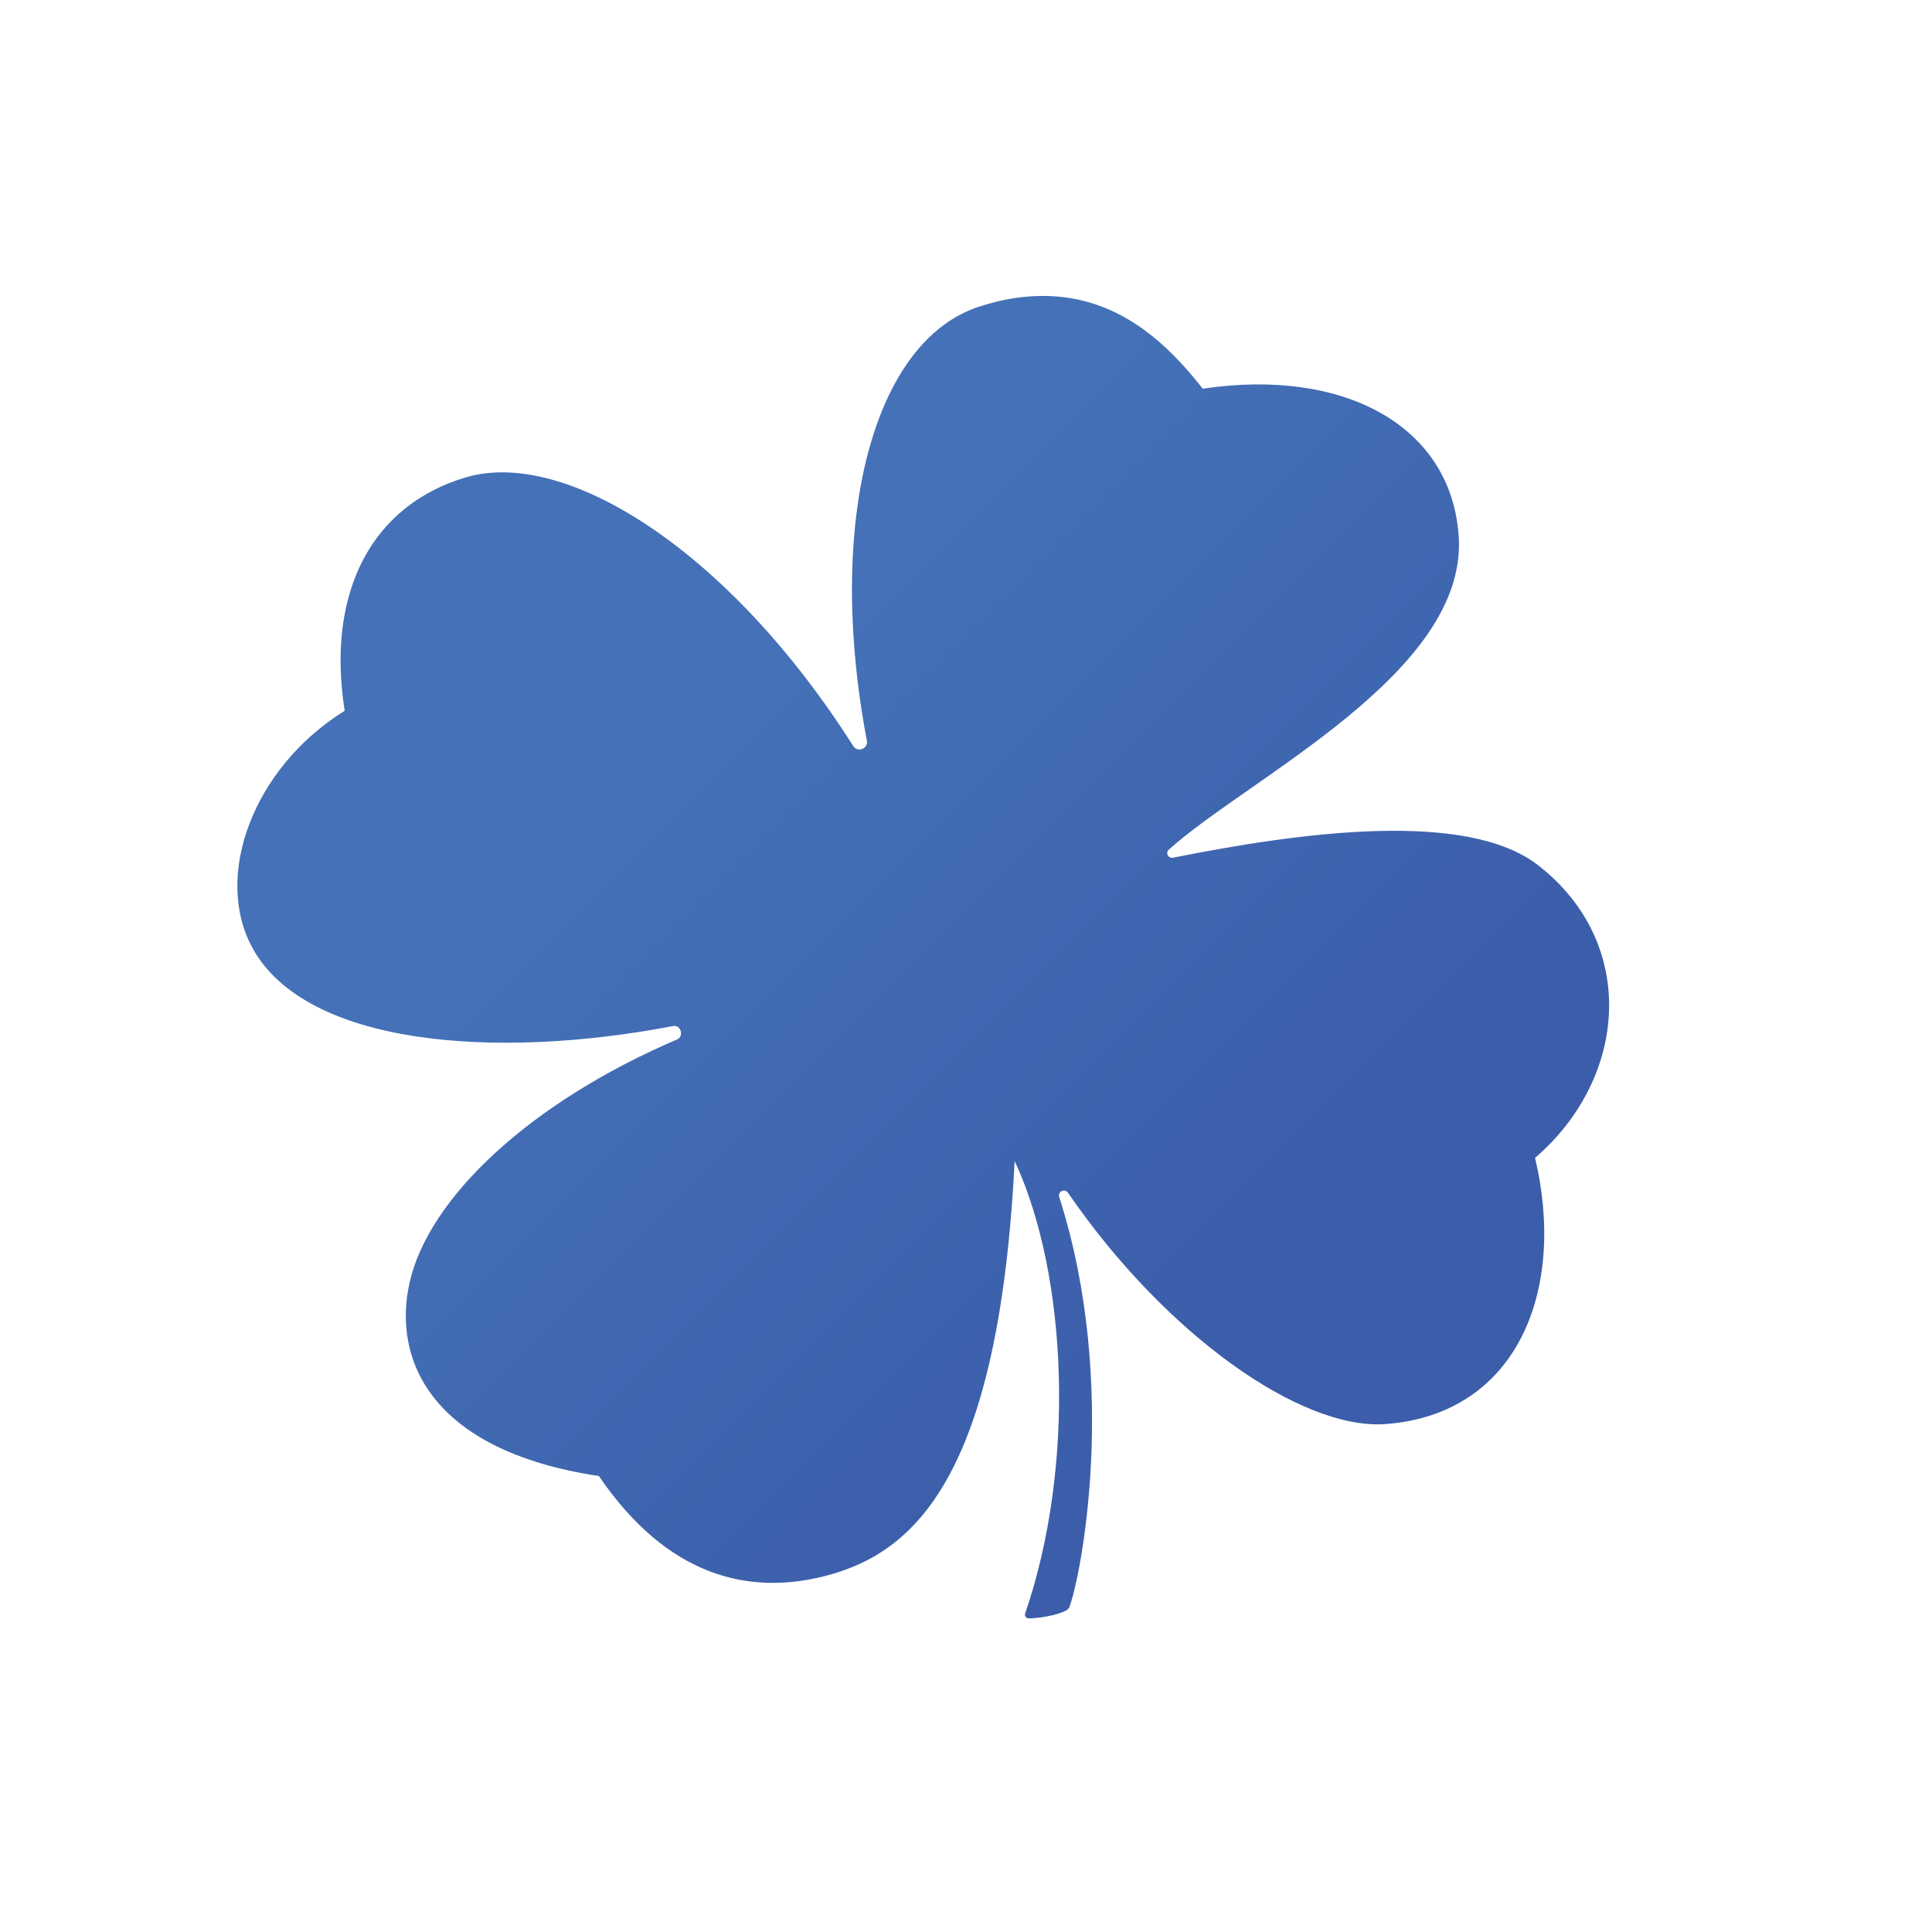
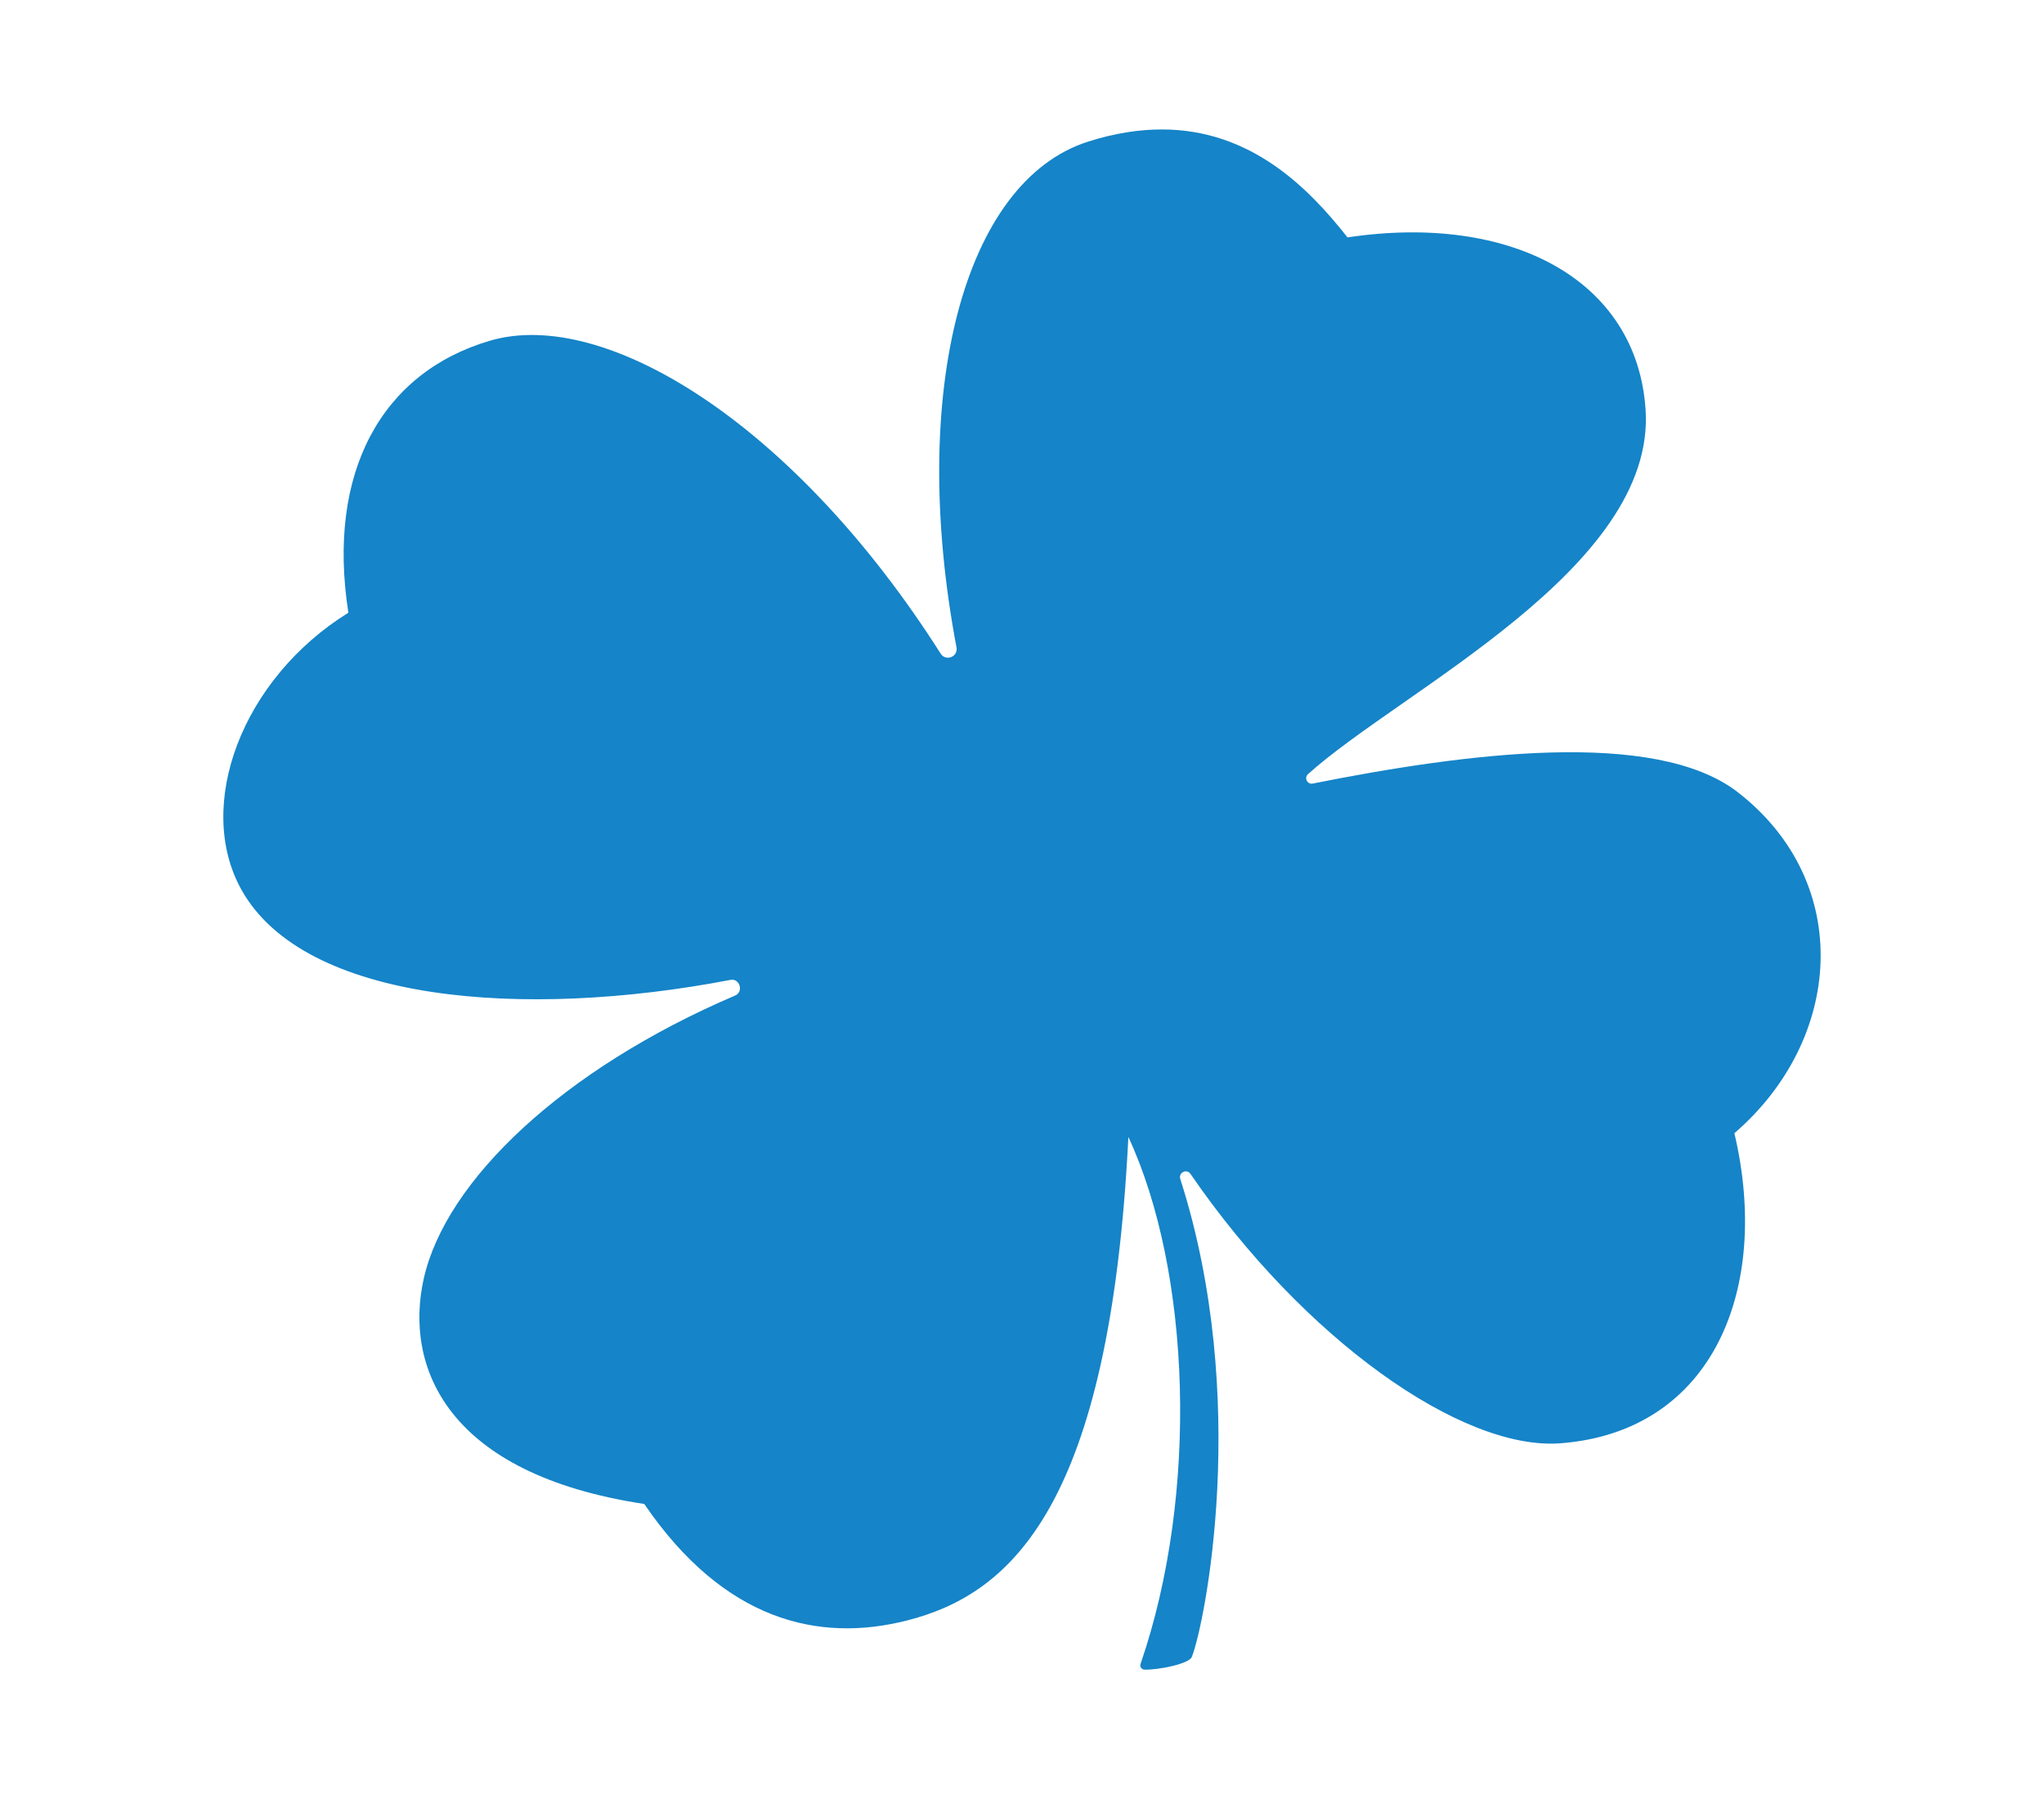
- <svg xmlns="http://www.w3.org/2000/svg" xmlns:xlink="http://www.w3.org/1999/xlink" version="1.1" id="图层_1" x="0px" y="0px" width="22px" height="22px" viewBox="0 0 22 22" style="enable-background:new 0 0 22 22;" xml:space="preserve">
-   <g>
-     <defs>
-       <path id="SVGID_1_" d="M11.158,3.489C9.941,3.877,9.399,5.937,9.871,8.434c0.017,0.092-0.105,0.139-0.155,0.061    C8.288,6.247,6.43,5.104,5.307,5.435C4.25,5.747,3.71,6.721,3.925,8.094C2.883,8.74,2.422,9.979,2.879,10.802    c0.612,1.102,2.756,1.271,4.784,0.882c0.09-0.018,0.13,0.118,0.046,0.153c-1.691,0.724-2.831,1.813-3.045,2.768    c-0.193,0.858,0.22,1.911,2.156,2.203c0.776,1.139,1.698,1.362,2.572,1.139c1.016-0.26,1.981-1.117,2.162-4.727    c0.609,1.313,0.692,3.486,0.12,5.152c-0.01,0.027,0.009,0.055,0.038,0.056c0.143,0.003,0.437-0.057,0.463-0.123    c0.125-0.312,0.575-2.524-0.113-4.673c-0.021-0.063,0.063-0.104,0.1-0.049c1.107,1.613,2.653,2.705,3.618,2.633    c1.498-0.114,2.058-1.521,1.7-3.031c1.063-0.916,1.172-2.449,0.034-3.333c-0.811-0.629-2.681-0.38-4.158-0.085    c-0.054,0.01-0.087-0.056-0.047-0.092c0.911-0.82,3.402-2.012,3.302-3.563c-0.083-1.271-1.315-1.925-2.915-1.686    c-0.378-0.48-0.941-1.056-1.817-1.056C11.659,3.369,11.418,3.405,11.158,3.489" />
-     </defs>
-     <clipPath id="SVGID_2_">
-       <use xlink:href="#SVGID_1_" style="overflow:visible;" />
-     </clipPath>
-     <linearGradient id="SVGID_3_" gradientUnits="userSpaceOnUse" x1="-1071.878" y1="621.739" x2="-1071.85" y2="621.739" gradientTransform="matrix(377.0366 377.0366 377.0366 -377.0366 169723.859 638561.125)">
-       <stop offset="0" style="stop-color:#4471B7" />
-       <stop offset="0.778" style="stop-color:#3B5DAA" />
-       <stop offset="1" style="stop-color:#3B5DAA" />
-     </linearGradient>
-     <polygon style="clip-path:url(#SVGID_2_);fill:url(#SVGID_3_);" points="10.537,-4.746 26.183,10.9 10.537,26.545 -5.109,10.9  " />
+ <svg xmlns="http://www.w3.org/2000/svg" version="1.1" x="0px" y="0px" width="25px" height="22px" viewBox="0 0 25 22" style="enable-background:new 0 0 25 22;" xml:space="preserve">
+   <g id="图层_2">
+ </g>
+   <g id="图层_1">
+     <path style="fill:#1584C8;" d="M21.256,9.689c-1.014-0.787-3.352-0.475-5.199-0.107c-0.068,0.014-0.109-0.069-0.059-0.115   c1.139-1.025,4.256-2.516,4.129-4.456c-0.104-1.59-1.645-2.408-3.646-2.108c-0.473-0.601-1.178-1.32-2.271-1.32   c-0.275,0-0.575,0.045-0.902,0.149c-1.522,0.485-2.199,3.063-1.609,6.186c0.021,0.114-0.131,0.174-0.194,0.075   c-1.786-2.811-4.11-4.24-5.514-3.826c-1.323,0.39-1.998,1.608-1.73,3.326C2.957,8.301,2.38,9.85,2.952,10.879   c0.766,1.378,3.448,1.591,5.983,1.104c0.113-0.022,0.163,0.146,0.057,0.191c-2.115,0.905-3.541,2.267-3.809,3.462   c-0.241,1.073,0.275,2.39,2.697,2.756c0.971,1.423,2.124,1.703,3.217,1.424c1.271-0.325,2.479-1.397,2.704-5.912   c0.763,1.642,0.866,4.36,0.149,6.444c-0.012,0.034,0.013,0.069,0.049,0.07c0.178,0.004,0.545-0.072,0.578-0.155   c0.156-0.39,0.721-3.157-0.141-5.845c-0.025-0.078,0.079-0.13,0.125-0.062c1.385,2.019,3.318,3.386,4.525,3.294   c1.873-0.143,2.574-1.901,2.127-3.792C22.543,12.712,22.68,10.795,21.256,9.689z" />
  </g>
</svg>
